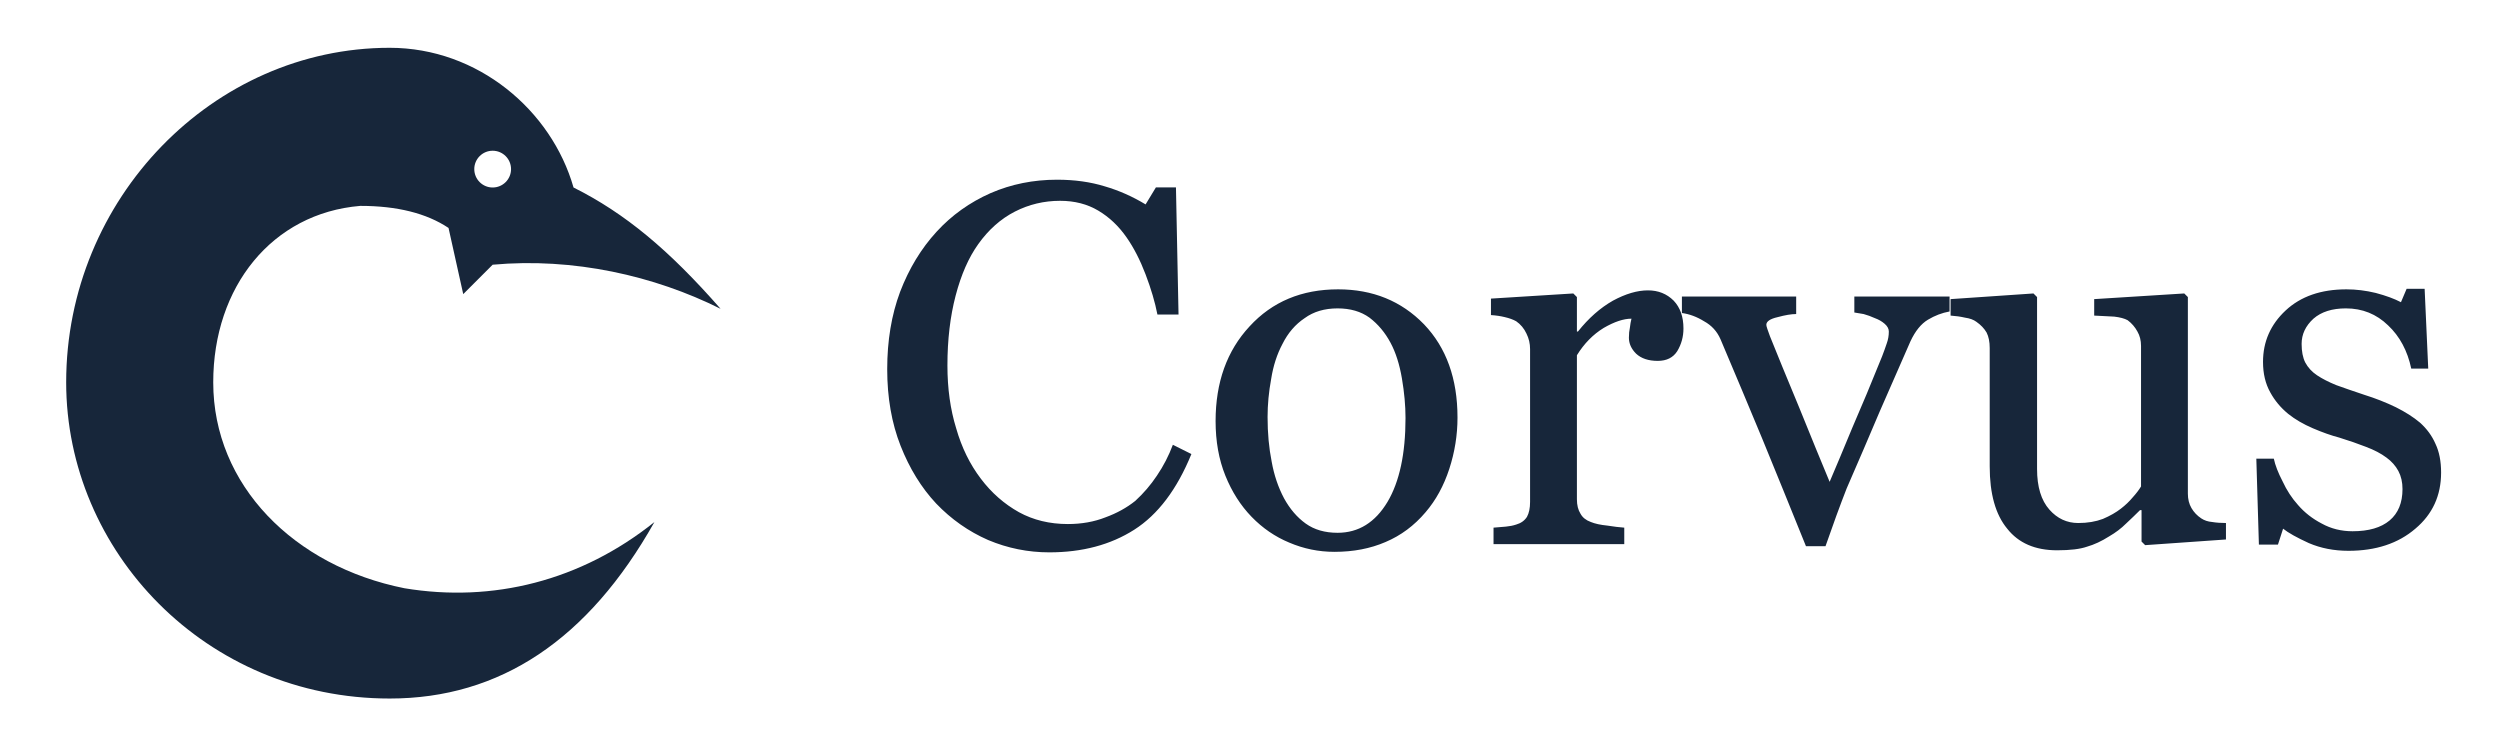
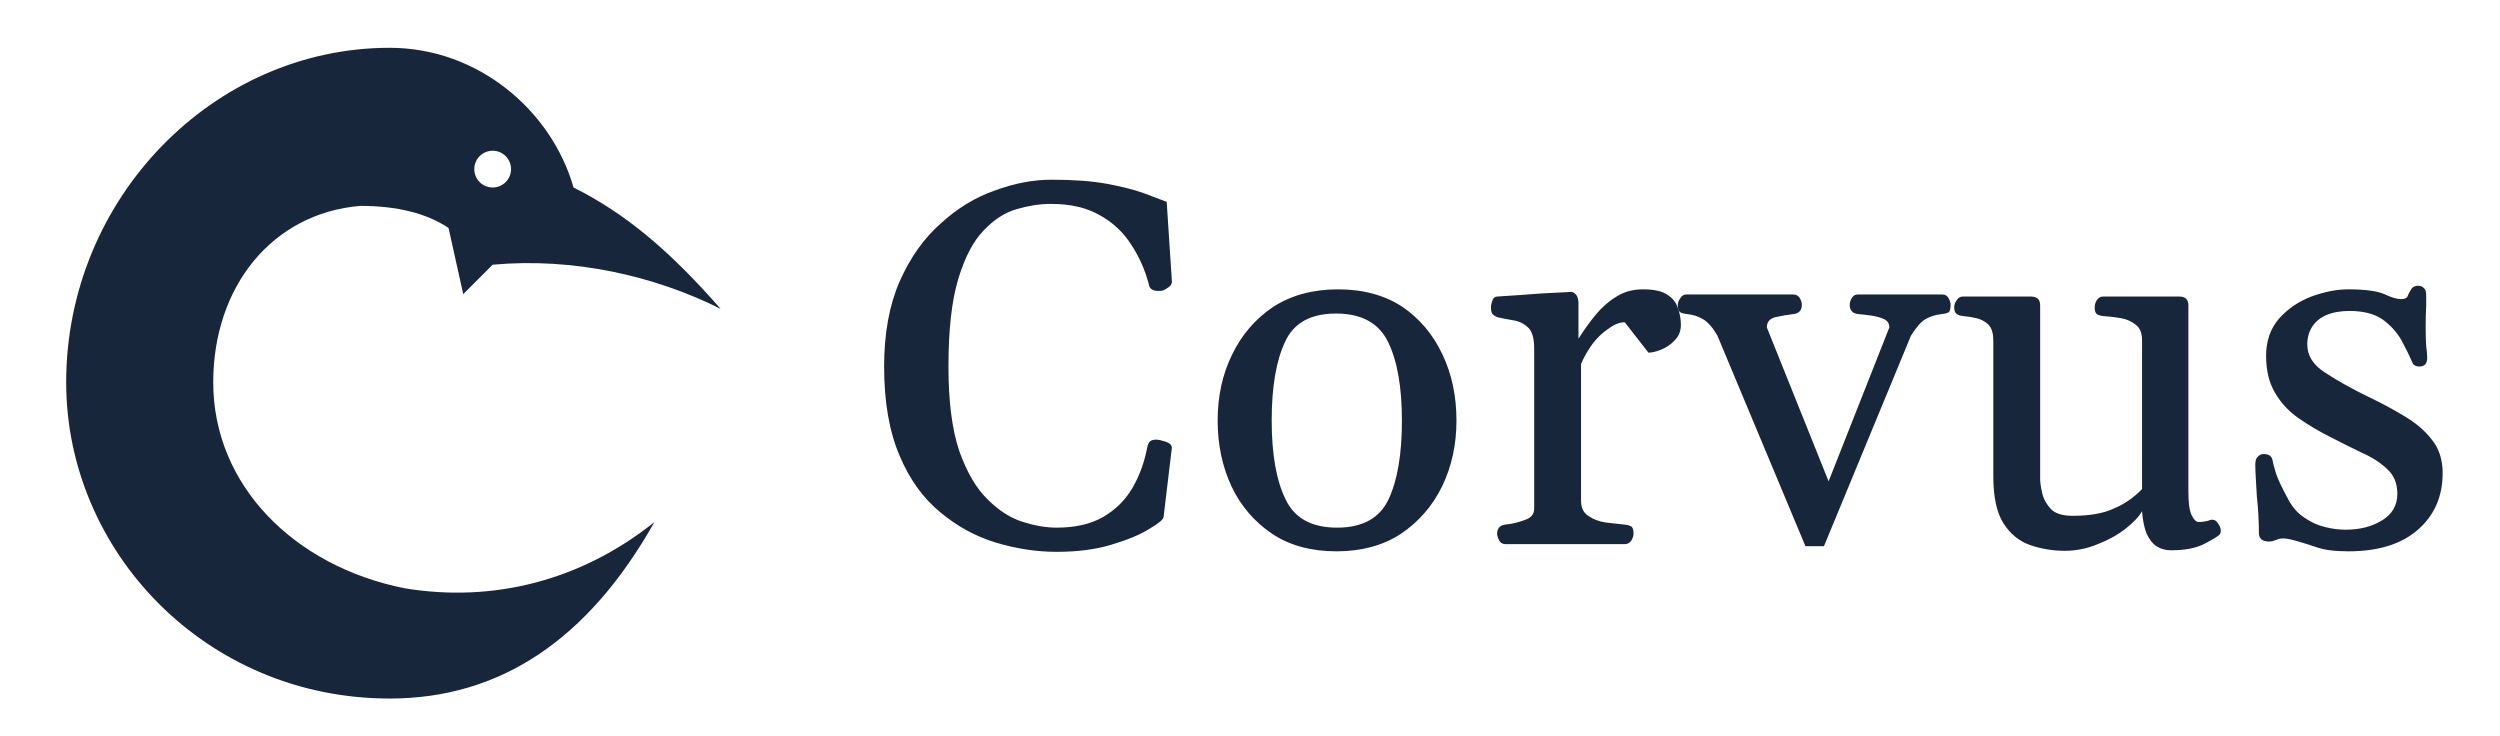
<svg xmlns="http://www.w3.org/2000/svg" viewBox="0 0 680 200">
  <path fill="#17263a" fill-rule="evenodd" d="M196 84C182 68 170 58 156 51C150 30 130 13 106 13C58 13 18 54 18 104C18 150 56 190 106 190C136 190 160 174 178 142C158 158 134 164 110 160C80 154 58 132 58 104C58 78 74 58 98 56C108 56 116 58 122 62L126 80L134 72C156 70 178 75 196 84ZM134 41a5 5 0 1 0 .01 0Z" />
-   <path fill="#17263a" transform="translate(236 148) scale(1.4)" d="M35.3 1.6Q29.1 1.6 23.4 -0.8Q17.7 -3.3 13.3 -7.9Q9 -12.5 6.4 -19.1Q3.8 -25.7 3.8 -34Q3.8 -42.3 6.3 -49Q8.9 -55.8 13.4 -60.7Q17.8 -65.5 23.9 -68.2Q29.9 -70.8 36.8 -70.8Q41.9 -70.8 46.1 -69.5Q50.2 -68.3 54 -66L56 -69.3H59.9L60.4 -44.6H56.3Q55.6 -48.2 54 -52.4Q52.4 -56.6 50.3 -59.6Q48 -62.9 44.8 -64.8Q41.6 -66.7 37.4 -66.7Q32.7 -66.7 28.6 -64.6Q24.5 -62.5 21.5 -58.3Q18.7 -54.4 17.1 -48.3Q15.5 -42.2 15.5 -34.7Q15.5 -28 17.2 -22.5Q18.8 -16.9 22 -12.7Q25.1 -8.6 29.4 -6.2Q33.6 -3.9 38.9 -3.9Q42.9 -3.9 46.2 -5.2Q49.5 -6.4 52 -8.4Q54.4 -10.6 56.2 -13.3Q58.1 -16.1 59.3 -19.3L62.9 -17.5Q58.7 -7.2 51.8 -2.8Q44.9 1.6 35.3 1.6ZM114.6 -24.6Q114.6 -19.5 113 -14.6Q111.4 -9.7 108.4 -6.2Q105.1 -2.3 100.6 -0.4Q96.2 1.5 90.7 1.5Q86.1 1.5 81.9 -0.3Q77.8 -2 74.6 -5.3Q71.4 -8.6 69.5 -13.3Q67.6 -18 67.6 -23.9Q67.6 -35.2 74.2 -42.3Q80.8 -49.5 91.4 -49.5Q101.5 -49.5 108.1 -42.7Q114.6 -35.9 114.6 -24.6ZM104.5 -24.5Q104.5 -28.1 103.8 -32.2Q103.1 -36.3 101.6 -39.1Q100 -42.1 97.5 -44Q95 -45.8 91.3 -45.8Q87.5 -45.8 84.9 -43.9Q82.2 -42.1 80.6 -38.9Q79 -35.9 78.4 -32.1Q77.7 -28.3 77.7 -24.7Q77.7 -20 78.5 -16Q79.2 -12.1 80.9 -8.9Q82.6 -5.8 85.1 -4Q87.6 -2.2 91.3 -2.2Q97.4 -2.2 101 -8.2Q104.5 -14.1 104.5 -24.5ZM158.5 -41.9Q158.5 -39.5 157.3 -37.5Q156.1 -35.6 153.5 -35.6Q150.8 -35.6 149.3 -37Q147.9 -38.4 147.9 -40.1Q147.9 -41.2 148.1 -42.1Q148.2 -43 148.4 -43.8Q146.1 -43.8 143 -42Q139.9 -40.1 137.8 -36.7V-8.7Q137.8 -7 138.5 -5.9Q139.1 -4.8 140.5 -4.3Q141.7 -3.8 143.7 -3.6Q145.6 -3.3 147 -3.2V0H121.6V-3.2Q122.8 -3.3 124 -3.4Q125.1 -3.5 126 -3.8Q127.4 -4.2 128.1 -5.3Q128.7 -6.4 128.7 -8.2V-37.9Q128.7 -39.5 128 -40.9Q127.3 -42.4 126 -43.3Q125.1 -43.8 123.8 -44.1Q122.6 -44.4 121.1 -44.5V-47.7L137.1 -48.7L137.8 -48V-41.3H138Q141.1 -45.2 144.8 -47.3Q148.5 -49.3 151.6 -49.3Q154.6 -49.3 156.6 -47.3Q158.5 -45.3 158.5 -41.9ZM210.2 -45.2Q208 -44.8 206 -43.6Q204 -42.4 202.6 -39.4Q199.7 -32.8 196.6 -25.7Q193.6 -18.6 190.2 -10.8Q189.3 -8.5 188.2 -5.5Q187.1 -2.4 186.1 0.4H182.3Q177.7 -11 173.8 -20.5Q169.9 -29.9 165.7 -39.8Q164.7 -42.1 162.5 -43.3Q160.4 -44.6 158.2 -44.9V-48.1H180.4V-44.7Q179 -44.7 176.8 -44.1Q174.6 -43.6 174.6 -42.6Q174.6 -42.4 174.8 -41.8Q175 -41.2 175.3 -40.4Q177.3 -35.4 181 -26.5Q184.6 -17.6 186.9 -12.1Q188.7 -16.3 191.3 -22.6Q194 -28.8 197.1 -36.5Q197.6 -37.8 198 -39Q198.4 -40.1 198.4 -41.3Q198.4 -42.1 197.6 -42.8Q196.8 -43.5 195.7 -43.9Q194.6 -44.4 193.5 -44.7Q192.4 -44.9 191.7 -45V-48.1H210.2ZM263.9 -0.9 248.2 0.2 247.5 -0.5V-6.6H247.2Q246 -5.4 244.5 -4Q243.1 -2.6 241.2 -1.5Q239 -0.1 236.9 0.5Q234.9 1.2 231.1 1.2Q224.7 1.2 221.4 -3Q218 -7.1 218 -15.1V-38.1Q218 -39.9 217.4 -41.1Q216.7 -42.3 215.4 -43.2Q214.6 -43.8 213.2 -44Q211.9 -44.3 210.4 -44.4V-47.6L226.5 -48.7L227.2 -48V-14.6Q227.2 -9.4 229.6 -6.7Q231.9 -4.1 235.2 -4.1Q237.9 -4.1 240 -4.9Q242.1 -5.8 243.5 -6.9Q244.8 -7.9 245.8 -9.1Q246.8 -10.2 247.4 -11.2V-38.5Q247.4 -40.1 246.7 -41.3Q246 -42.6 244.8 -43.5Q243.9 -44 242.2 -44.2Q240.4 -44.3 238.3 -44.4V-47.6L255.8 -48.7L256.5 -48V-9.8Q256.5 -8.2 257.2 -7Q257.9 -5.8 259.1 -5Q260 -4.4 261.2 -4.3Q262.4 -4.1 263.9 -4.1ZM301.6 -23.6Q303.6 -21.8 304.6 -19.5Q305.7 -17.2 305.7 -13.9Q305.7 -7.2 300.7 -3Q295.7 1.3 287.7 1.3Q283.5 1.3 280 -0.2Q276.5 -1.8 275 -3L274 0.1H270.3L269.8 -16.6H273.2Q273.6 -14.7 274.9 -12.2Q276.1 -9.6 277.9 -7.6Q279.8 -5.4 282.5 -4Q285.2 -2.5 288.5 -2.5Q293.2 -2.5 295.7 -4.6Q298.2 -6.7 298.2 -10.7Q298.2 -12.7 297.4 -14.2Q296.6 -15.7 295.1 -16.8Q293.5 -18 291.1 -18.9Q288.8 -19.8 285.9 -20.7Q283.6 -21.3 280.8 -22.5Q278 -23.7 276 -25.3Q273.8 -27.1 272.5 -29.5Q271.1 -32 271.1 -35.4Q271.1 -41.3 275.5 -45.4Q279.9 -49.5 287.3 -49.5Q290.1 -49.5 293 -48.8Q296 -48 297.9 -47L299 -49.6H302.5L303.2 -34.1H299.9Q298.8 -39.3 295.4 -42.5Q292 -45.8 287.2 -45.8Q283.2 -45.8 280.9 -43.8Q278.6 -41.7 278.6 -38.9Q278.6 -36.7 279.3 -35.3Q280.1 -33.8 281.6 -32.8Q283.1 -31.8 285.3 -30.9Q287.5 -30.1 290.8 -29Q294 -28 296.9 -26.6Q299.7 -25.2 301.6 -23.6Z" />
+   <path fill="#17263a" transform="translate(236 148) scale(1.4)" d="M36.7 1.5Q30.9 1.5 24.9 -0.3Q19 -2.1 14.1 -6.2Q9.1 -10.3 6.2 -17.2Q3.2 -24.2 3.2 -34.5Q3.2 -44.1 6.2 -51Q9.3 -58 14.2 -62.3Q19 -66.7 24.7 -68.7Q30.4 -70.8 35.7 -70.8Q42.2 -70.8 46.5 -70Q50.8 -69.2 53.6 -68.2Q56.3 -67.2 58.1 -66.5L59.1 -51.2Q59.2 -50.3 58.3 -49.8Q57.5 -49.2 56.9 -49.2Q56.7 -49.2 56.6 -49.2Q56.5 -49.2 56.3 -49.2Q55.7 -49.2 55.2 -49.5Q54.7 -49.8 54.6 -50.6Q53.5 -54.7 51.2 -58.2Q48.9 -61.8 45.1 -63.9Q41.3 -66.1 35.6 -66.1Q32.5 -66.1 29 -65.1Q25.5 -64.1 22.5 -60.9Q19.5 -57.8 17.6 -51.5Q15.7 -45.2 15.7 -34.5Q15.7 -24.3 17.8 -18.1Q20 -11.9 23.3 -8.7Q26.6 -5.4 30.2 -4.3Q33.7 -3.2 36.7 -3.2Q42.2 -3.2 45.8 -5.3Q49.4 -7.4 51.5 -11Q53.5 -14.5 54.3 -18.7Q54.5 -19.7 54.9 -20Q55.3 -20.3 56.1 -20.3Q56.7 -20.3 57.9 -19.9Q59.1 -19.5 59.1 -18.7L57.5 -5.3Q57.5 -4.6 54.8 -3Q52.1 -1.3 47.4 0.1Q42.8 1.5 36.7 1.5ZM68 -24Q68 -31.1 70.8 -36.8Q73.6 -42.6 78.8 -46.1Q84.1 -49.5 91.4 -49.5Q98.7 -49.5 103.9 -46.1Q109 -42.6 111.7 -36.8Q114.4 -31.1 114.4 -24Q114.4 -17 111.6 -11.2Q108.8 -5.5 103.6 -2Q98.4 1.4 91.1 1.4Q83.7 1.4 78.6 -2Q73.4 -5.5 70.7 -11.2Q68 -17 68 -24ZM78.5 -24Q78.5 -14.2 81.2 -8.7Q83.8 -3.2 91.2 -3.2Q98.6 -3.2 101.2 -8.7Q103.8 -14.2 103.8 -24Q103.8 -33.8 101.1 -39.3Q98.4 -44.8 91 -44.8Q83.6 -44.8 81.1 -39.3Q78.5 -33.8 78.5 -24ZM123.9 0Q123.1 0 122.7 -0.7Q122.3 -1.5 122.3 -2Q122.3 -3.6 123.9 -3.8Q125.9 -4 127.7 -4.7Q129.5 -5.3 129.5 -6.9V-38Q129.5 -41 128.3 -42.1Q127 -43.3 125.3 -43.5Q123.6 -43.8 122.3 -44.1Q121.8 -44.3 121.4 -44.7Q121.1 -45.1 121.1 -46Q121.1 -46.6 121.4 -47.4Q121.7 -48.1 122.3 -48.1Q127.1 -48.4 130.9 -48.7Q134.6 -48.9 136.7 -49Q137.1 -49 137.5 -48.6Q138 -48.2 138.1 -47V-39.9Q139.6 -42.3 141.4 -44.5Q143.2 -46.7 145.5 -48.1Q147.7 -49.5 150.6 -49.5Q153.8 -49.5 155.3 -48.5Q156.9 -47.5 157.4 -45.9Q158 -44.3 158 -42.6Q158 -40.8 156.8 -39.6Q155.7 -38.4 154.2 -37.8Q152.7 -37.2 151.7 -37.2L147.1 -43.1Q145.6 -43.1 144 -41.9Q142.3 -40.8 140.9 -39Q139.5 -37.1 138.6 -35V-8.5Q138.6 -6.4 140 -5.5Q141.4 -4.5 143.4 -4.2Q145.4 -4 147 -3.8Q148 -3.7 148.4 -3.4Q148.8 -3.1 148.8 -2Q148.8 -1.5 148.4 -0.7Q147.9 0 147.1 0ZM182.2 0.4 165.1 -40.5Q163.7 -42.9 162.3 -43.7Q161 -44.5 159.2 -44.7Q158.2 -44.8 157.8 -45.1Q157.4 -45.5 157.4 -46.5Q157.4 -47.1 157.9 -47.8Q158.3 -48.5 159.1 -48.5H179.8Q180.7 -48.5 181.1 -47.8Q181.5 -47.1 181.5 -46.5Q181.5 -44.9 179.9 -44.7Q178.1 -44.5 176.4 -44.1Q174.7 -43.7 174.7 -42.1L186.7 -12.2L198.5 -42.1Q198.5 -43.2 197.5 -43.7Q196.4 -44.2 195 -44.4Q193.6 -44.6 192.4 -44.7Q190.8 -44.9 190.8 -46.5Q190.8 -47.1 191.2 -47.8Q191.6 -48.5 192.4 -48.5H208.8Q209.6 -48.5 210 -47.8Q210.4 -47.1 210.4 -46.5Q210.4 -45.5 210.1 -45.1Q209.7 -44.8 208.7 -44.7Q206.9 -44.5 205.5 -43.7Q204.2 -42.9 202.7 -40.5L185.8 0.4ZM232.6 1.3Q229.1 1.3 225.9 0.2Q222.7 -0.9 220.7 -4Q218.7 -7.1 218.7 -13.2V-39.6Q218.7 -41.7 217.7 -42.7Q216.7 -43.6 215.4 -43.9Q214.1 -44.2 212.9 -44.3Q211.9 -44.4 211.5 -44.8Q211.1 -45.1 211.1 -46.1Q211.1 -46.7 211.6 -47.4Q212 -48.1 212.8 -48.1H226Q227.8 -48.1 227.8 -46.4V-12.7Q227.8 -11.6 228.2 -9.9Q228.6 -8.2 229.9 -6.8Q231.2 -5.5 234.1 -5.5Q239.1 -5.5 242.1 -6.9Q245.2 -8.2 247.6 -10.7V-39.6Q247.6 -41.7 246.4 -42.6Q245.2 -43.6 243.5 -43.9Q241.8 -44.2 240.1 -44.3Q239.1 -44.4 238.7 -44.8Q238.4 -45.1 238.4 -46.1Q238.4 -46.7 238.8 -47.4Q239.3 -48.1 240 -48.1H254.8Q256.6 -48.1 256.6 -46.4V-10.3Q256.6 -6.7 257.3 -5.5Q257.9 -4.3 258.6 -4.3Q259.3 -4.3 259.8 -4.4Q260.4 -4.5 260.9 -4.7Q261.8 -4.9 262.3 -4.1Q262.9 -3.3 262.9 -2.6Q262.9 -2.1 262.6 -1.8Q262.1 -1.3 259.6 -0Q257.2 1.2 253.2 1.2Q251.6 1.2 250.4 0.4Q249.3 -0.3 248.5 -2Q247.8 -3.7 247.6 -6.4Q246.7 -4.8 244.4 -3Q242.1 -1.2 239 0Q235.9 1.3 232.6 1.3ZM287.7 1.4Q283.7 1.4 281.5 0.6Q279.4 -0.1 278 -0.5Q276 -1.1 275.1 -1.1Q274.5 -1.1 274.1 -1Q273.7 -0.8 273.3 -0.7Q272.9 -0.5 272.2 -0.5Q271.4 -0.5 270.8 -0.9Q270.3 -1.4 270.3 -2.1Q270.3 -3.7 270.2 -5.6Q270.1 -7.5 269.9 -9.3Q269.8 -11.2 269.7 -12.8Q269.6 -14.4 269.6 -15.4Q269.6 -16.6 270.1 -17Q270.6 -17.5 271.2 -17.5Q272.6 -17.5 272.9 -16.5Q273.1 -15.4 273.6 -13.8Q274.1 -12.2 276 -8.7Q277.2 -6.4 279.2 -5.1Q281.1 -3.8 283.2 -3.3Q285.3 -2.8 287.1 -2.8Q291.3 -2.8 294.2 -4.6Q297.2 -6.4 297.2 -9.8Q297.2 -12.8 295.2 -14.6Q293.2 -16.5 290.2 -17.8Q287.3 -19.2 284.2 -20.8Q281 -22.4 278.1 -24.4Q275.2 -26.4 273.5 -29.3Q271.7 -32.2 271.7 -36.6Q271.7 -40.9 274.2 -43.8Q276.8 -46.7 280.5 -48.1Q284.3 -49.5 287.7 -49.5Q292.4 -49.5 294.6 -48.6Q296.7 -47.6 297.9 -47.6Q299 -47.6 299.2 -48.2Q299.4 -48.7 299.7 -49.2Q300 -49.8 300.4 -50Q300.8 -50.2 301.2 -50.2Q301.9 -50.2 302.3 -49.8Q302.8 -49.4 302.8 -48.5Q302.8 -48.1 302.8 -46.3Q302.7 -44.4 302.7 -42.2Q302.7 -39.9 302.8 -38.5Q303 -37 303 -36.3Q303 -35.3 302.6 -34.9Q302.1 -34.5 301.6 -34.5Q300.4 -34.5 300.1 -35.3Q299.3 -37.2 298 -39.6Q296.7 -41.9 294.4 -43.6Q292 -45.3 287.9 -45.3Q285.3 -45.3 283.4 -44.5Q281.6 -43.7 280.7 -42.3Q279.7 -40.8 279.7 -38.8Q279.7 -35.5 283.2 -33.3Q286.7 -31 291.4 -28.7Q295.2 -26.9 298.5 -24.9Q301.9 -22.9 303.9 -20.3Q306 -17.7 306 -13.8Q306 -7 301.2 -2.8Q296.4 1.4 287.7 1.4Z" />
</svg>
